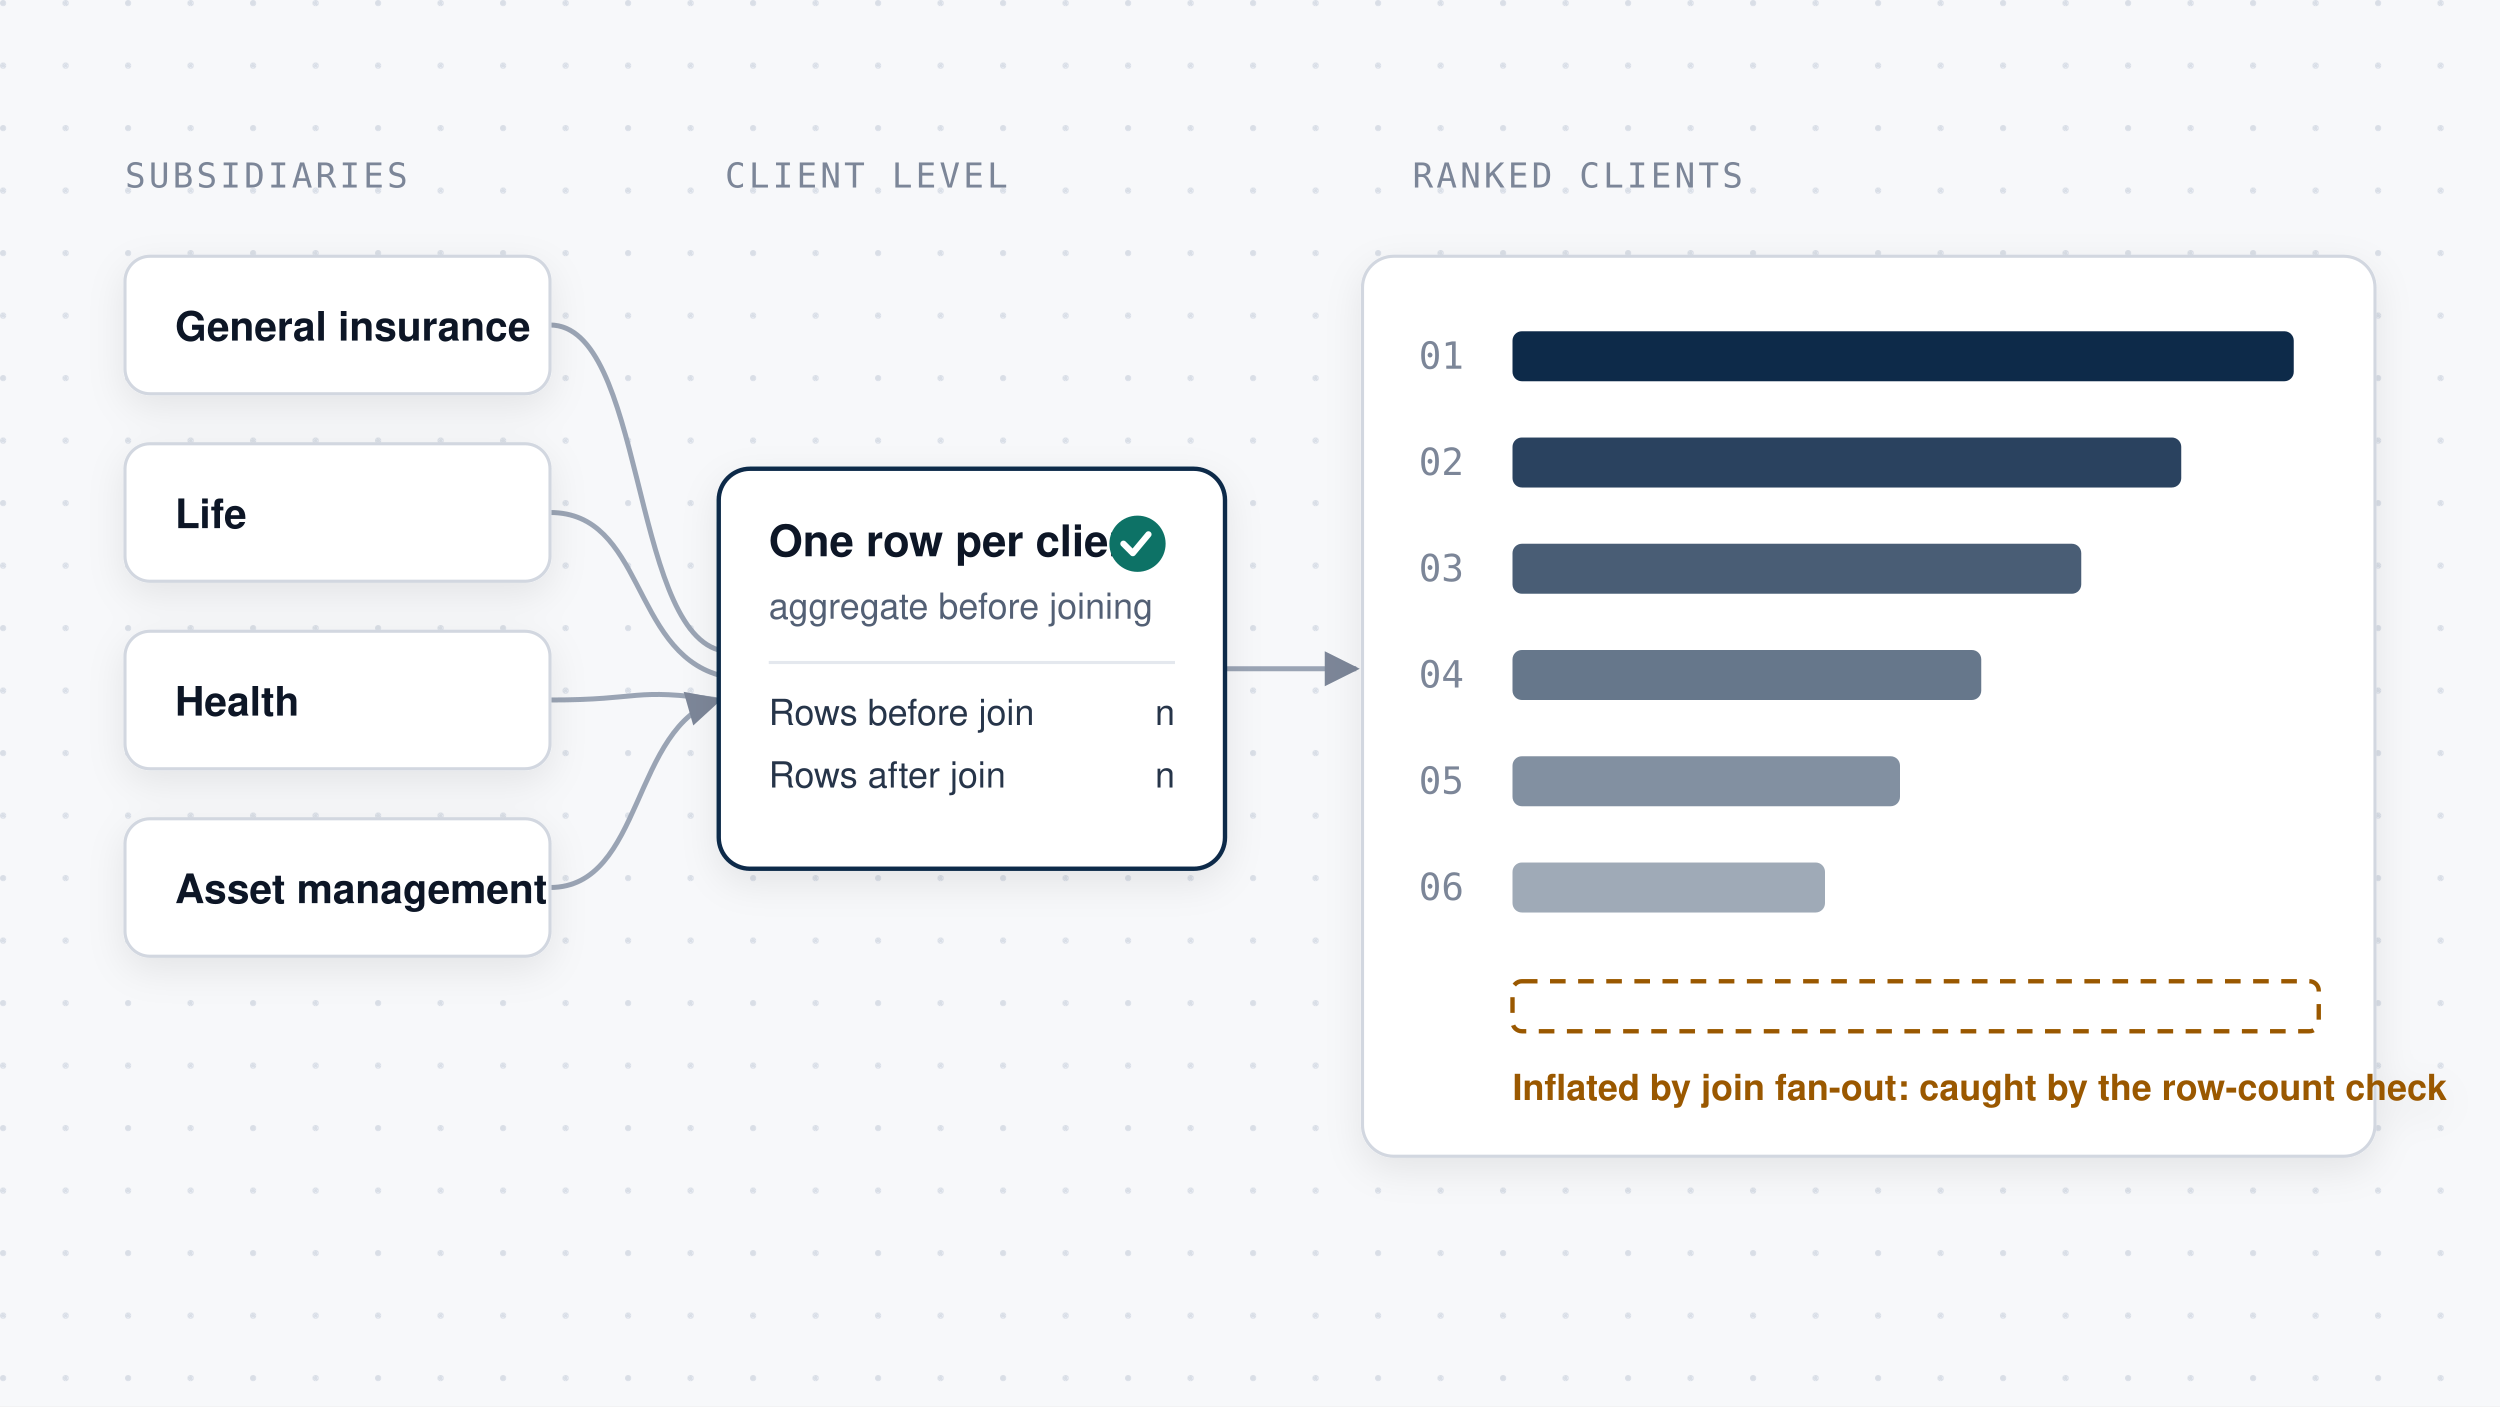
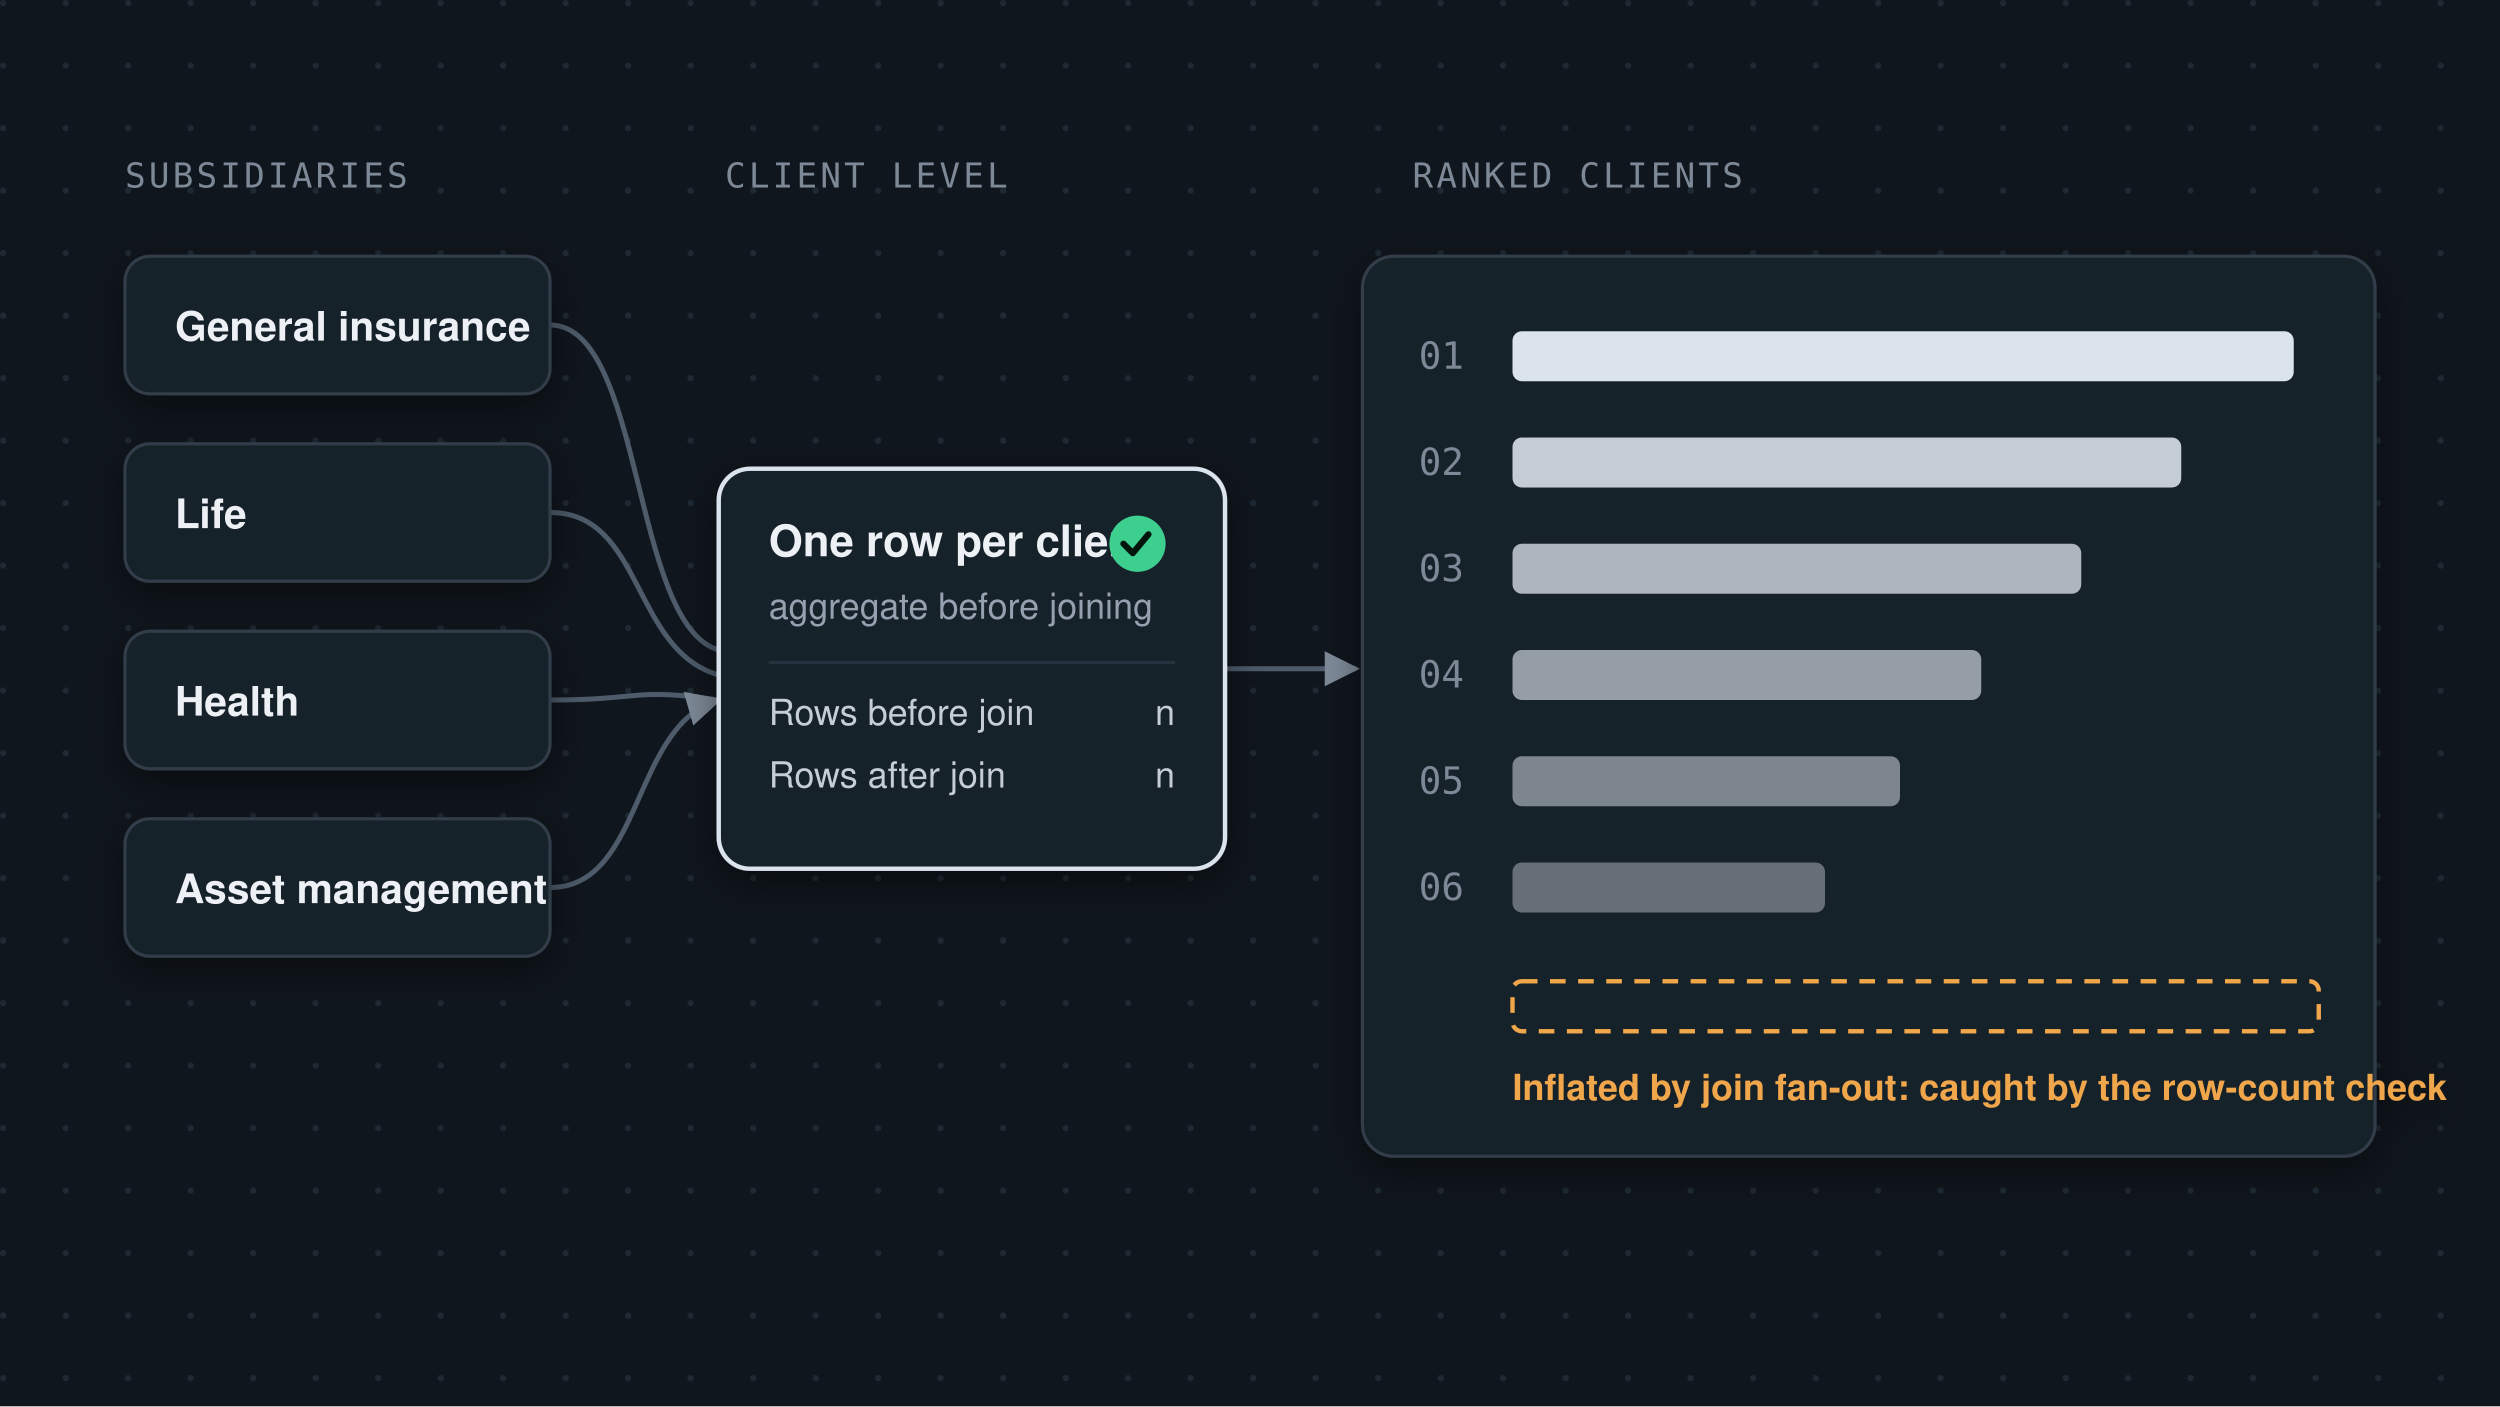
<svg xmlns="http://www.w3.org/2000/svg" viewBox="0 0 800 450" role="img" aria-labelledby="t d">
  <defs>
    <pattern id="g" width="20" height="20" patternUnits="userSpaceOnUse">
-       <circle cx="1" cy="1" r="1" fill="#d9dee6" />
+       <circle cx="1" cy="1" r="1" fill="#1f2933" />
    </pattern>
    <marker id="a" viewBox="0 0 10 10" refX="9" refY="5" markerWidth="7" markerHeight="7" orient="auto">
-       <path d="M0 0l10 5-10 5z" fill="#7c8698" />
+       <path d="M0 0l10 5-10 5z" fill="#7d8997" />
    </marker>
    <filter id="s" x="-10%" y="-10%" width="120%" height="130%">
-       <feDropShadow dx="0" dy="4" stdDeviation="6" flood-color="#0b1526" flood-opacity=".08" />
+       <feDropShadow dx="0" dy="4" stdDeviation="6" flood-color="#000000" flood-opacity=".45" />
    </filter>
  </defs>
-   <rect width="800" height="450" fill="#f7f8fa" />
+   <rect width="800" height="450" fill="#10161d" />
  <rect width="800" height="450" fill="url(#g)" />
-   <g font-family="Consolas, Menlo, monospace" font-size="11" fill="#7c8698" letter-spacing="1">
+   <g font-family="Consolas, Menlo, monospace" font-size="11" fill="#7d8997" letter-spacing="1">
    <text x="40" y="60">SUBSIDIARIES</text>
    <text x="232" y="60">CLIENT LEVEL</text>
    <text x="452" y="60">RANKED CLIENTS</text>
  </g>
-   <g fill="none" stroke="#9aa4b4" stroke-width="1.6">
+   <g fill="none" stroke="#4d5b6a" stroke-width="1.6">
    <path d="M176 104c30 0 26 96 54 104" />
    <path d="M176 164c30 0 26 44 54 52" />
    <path d="M176 224c30 0 26-4 54 0" />
    <path d="M176 284c30 0 26-52 54-60" marker-end="url(#a)" />
    <path d="M392 214h42" marker-end="url(#a)" />
  </g>
  <g filter="url(#s)" font-family="Segoe UI, Helvetica, Arial, sans-serif">
-     <g fill="#fff" stroke="#d2d7e0">
+     <g fill="#18202a" stroke="#313d4a">
      <rect x="40" y="82" width="136" height="44" rx="8" />
      <rect x="40" y="142" width="136" height="44" rx="8" />
      <rect x="40" y="202" width="136" height="44" rx="8" />
      <rect x="40" y="262" width="136" height="44" rx="8" />
    </g>
-     <g font-size="13" font-weight="600" fill="#0b1526">
+     <g font-size="13" font-weight="600" fill="#edf1f5">
      <text x="56" y="109">General insurance</text>
      <text x="56" y="169">Life</text>
      <text x="56" y="229">Health</text>
      <text x="56" y="289">Asset management</text>
    </g>
-     <rect x="230" y="150" width="162" height="128" rx="10" fill="#fff" stroke="#0f2a4a" stroke-width="1.4" />
-     <text x="246" y="178" font-size="14" font-weight="600" fill="#0b1526">One row per client</text>
-     <text x="246" y="198" font-size="11.5" fill="#536074">aggregate before joining</text>
-     <line x1="246" y1="212" x2="376" y2="212" stroke="#e4e8ee" />
-     <text x="246" y="232" font-size="11.5" fill="#27344a">Rows before join</text>
-     <text x="376" y="232" font-size="11.5" fill="#27344a" text-anchor="end">n</text>
-     <text x="246" y="252" font-size="11.5" fill="#27344a">Rows after join</text>
-     <text x="376" y="252" font-size="11.5" fill="#27344a" text-anchor="end">n</text>
-     <circle cx="364" cy="174" r="9" fill="#0d7266" />
-     <path d="M359.5 174l3 3 5-6" fill="none" stroke="#fff" stroke-width="2" stroke-linecap="round" stroke-linejoin="round" />
-     <rect x="436" y="82" width="324" height="288" rx="10" fill="#fff" stroke="#d2d7e0" />
-     <g font-family="Consolas, Menlo, monospace" font-size="12" fill="#7c8698">
+     <rect x="230" y="150" width="162" height="128" rx="10" fill="#18202a" stroke="#dbe3ec" stroke-width="1.4" />
+     <text x="246" y="178" font-size="14" font-weight="600" fill="#edf1f5">One row per client</text>
+     <text x="246" y="198" font-size="11.5" fill="#95a1ae">aggregate before joining</text>
+     <line x1="246" y1="212" x2="376" y2="212" stroke="#28323e" />
+     <text x="246" y="232" font-size="11.5" fill="#c5ced8">Rows before join</text>
+     <text x="376" y="232" font-size="11.5" fill="#c5ced8" text-anchor="end">n</text>
+     <text x="246" y="252" font-size="11.5" fill="#c5ced8">Rows after join</text>
+     <text x="376" y="252" font-size="11.5" fill="#c5ced8" text-anchor="end">n</text>
+     <circle cx="364" cy="174" r="9" fill="#3ccf8e" />
+     <path d="M359.5 174l3 3 5-6" fill="none" stroke="#04140d" stroke-width="2" stroke-linecap="round" stroke-linejoin="round" />
+     <rect x="436" y="82" width="324" height="288" rx="10" fill="#18202a" stroke="#313d4a" />
+     <g font-family="Consolas, Menlo, monospace" font-size="12" fill="#7d8997">
      <text x="454" y="118">01</text>
      <text x="454" y="152">02</text>
      <text x="454" y="186">03</text>
      <text x="454" y="220">04</text>
      <text x="454" y="254">05</text>
      <text x="454" y="288">06</text>
    </g>
-     <g fill="#0f2a4a">
+     <g fill="#dbe3ec">
      <rect x="484" y="106" width="250" height="16" rx="3" />
      <rect x="484" y="140" width="214" height="16" rx="3" opacity=".88" />
      <rect x="484" y="174" width="182" height="16" rx="3" opacity=".76" />
      <rect x="484" y="208" width="150" height="16" rx="3" opacity=".64" />
      <rect x="484" y="242" width="124" height="16" rx="3" opacity=".52" />
      <rect x="484" y="276" width="100" height="16" rx="3" opacity=".4" />
    </g>
-     <rect x="484" y="314" width="258" height="16" rx="3" fill="none" stroke="#9a5800" stroke-width="1.4" stroke-dasharray="5 4" />
-     <text x="484" y="352" font-size="11.5" fill="#9a5800" font-weight="600">Inflated by join fan-out: caught by the row-count check</text>
+     <rect x="484" y="314" width="258" height="16" rx="3" fill="none" stroke="#f0a64b" stroke-width="1.4" stroke-dasharray="5 4" />
+     <text x="484" y="352" font-size="11.5" fill="#f0a64b" font-weight="600">Inflated by join fan-out: caught by the row-count check</text>
  </g>
</svg>
